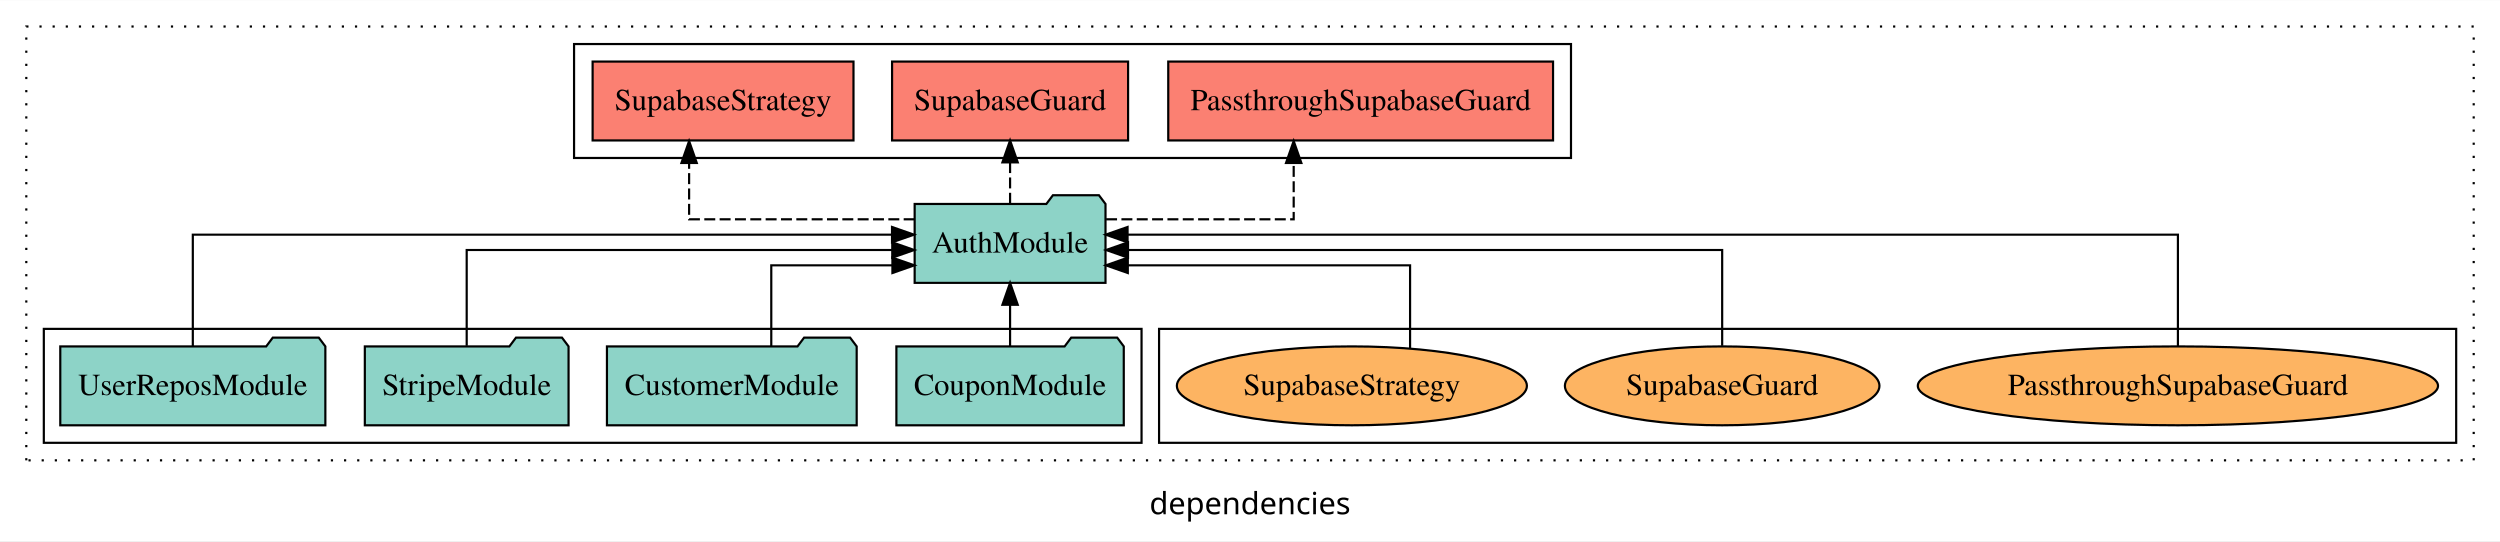
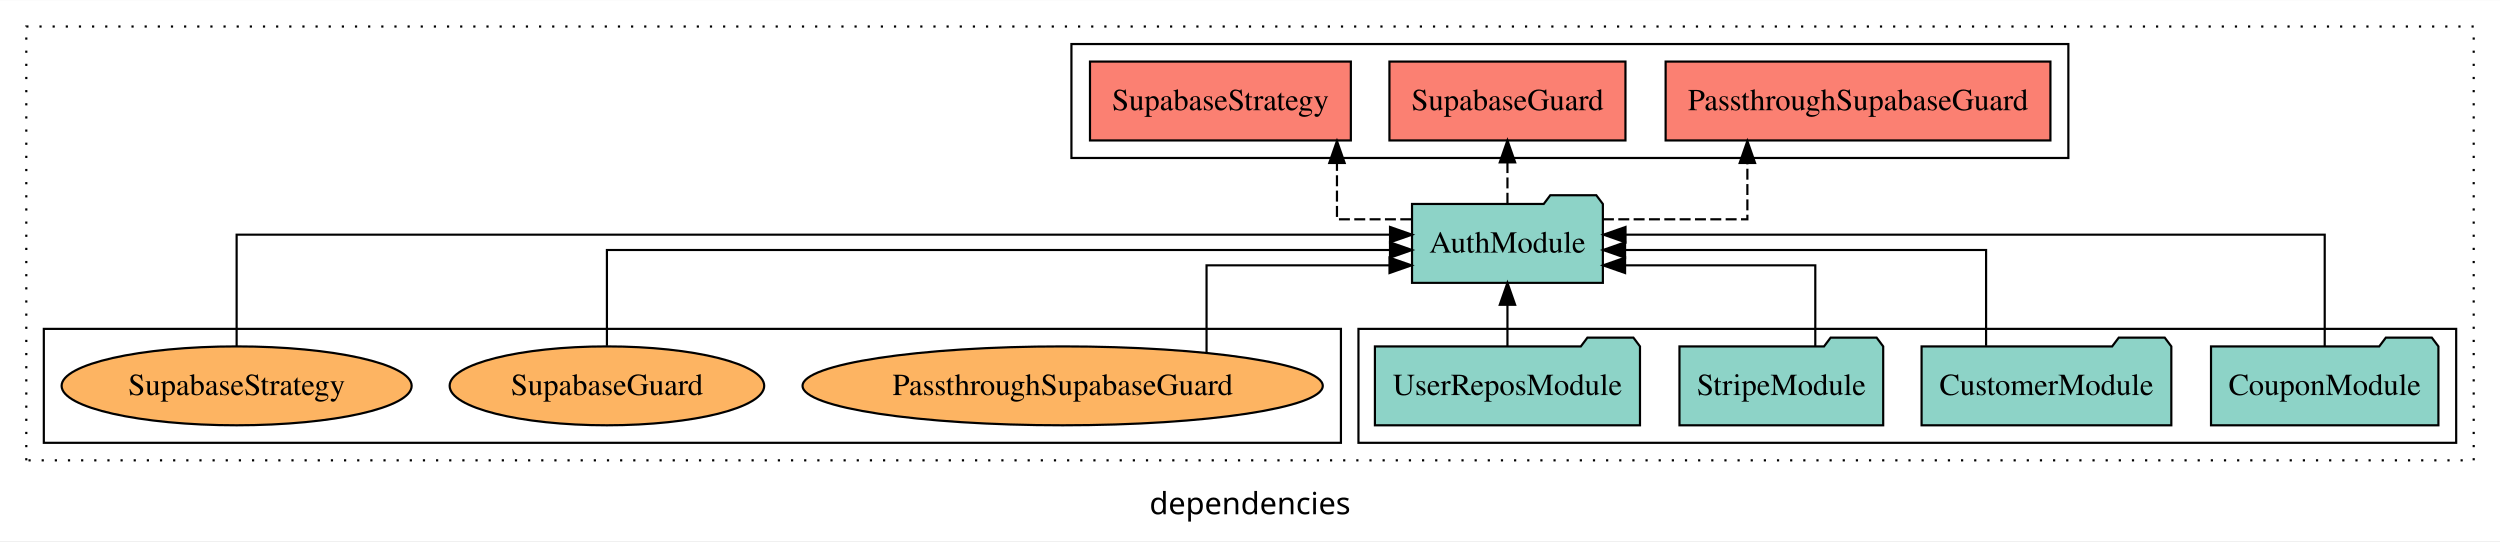
<svg xmlns="http://www.w3.org/2000/svg" width="1141pt" height="247pt" viewBox="0.00 0.00 1141.00 246.80">
  <g id="graph0" class="graph" transform="scale(1 1) rotate(0) translate(4 242.8)">
    <polygon fill="white" stroke="transparent" points="-4,4 -4,-242.8 1137,-242.8 1137,4 -4,4" />
    <text text-anchor="middle" x="566.5" y="-8.2" font-family="sans-serif" font-size="14.00">dependencies</text>
    <g id="clust1" class="cluster">
      <polygon fill="none" stroke="black" stroke-dasharray="1,5" points="8,-32.8 8,-230.8 1125,-230.8 1125,-32.8 8,-32.8" />
    </g>
+     <g id="clust3" class="cluster">
+       <polygon fill="none" stroke="black" points="616,-40.8 616,-92.8 1117,-92.8 1117,-40.8 616,-40.8" />
+     </g>
    <g id="clust6" class="cluster">
-       <polygon fill="none" stroke="black" points="525,-40.8 525,-92.8 1117,-92.8 1117,-40.8 525,-40.8" />
-     </g>
-     <g id="clust3" class="cluster">
-       <polygon fill="none" stroke="black" points="16,-40.8 16,-92.8 517,-92.8 517,-40.8 16,-40.8" />
+       <polygon fill="none" stroke="black" points="16,-40.8 16,-92.8 608,-92.8 608,-40.8 16,-40.8" />
    </g>
    <g id="clust4" class="cluster">
-       <polygon fill="none" stroke="black" points="258,-170.8 258,-222.8 713,-222.8 713,-170.8 258,-170.8" />
+       <polygon fill="none" stroke="black" points="485,-170.8 485,-222.8 940,-222.8 940,-170.8 485,-170.8" />
    </g>
    <g id="node1" class="node">
-       <polygon fill="#8dd3c7" stroke="black" points="508.89,-84.8 505.89,-88.8 484.89,-88.8 481.89,-84.8 405.11,-84.8 405.11,-48.8 508.89,-48.8 508.89,-84.8" />
-       <text text-anchor="middle" x="457" y="-62.6" font-family="Times,serif" font-size="14.00">CouponModule</text>
+       <polygon fill="#8dd3c7" stroke="black" points="1108.89,-84.8 1105.89,-88.8 1084.89,-88.8 1081.89,-84.8 1005.11,-84.8 1005.11,-48.8 1108.89,-48.8 1108.89,-84.8" />
+       <text text-anchor="middle" x="1057" y="-62.6" font-family="Times,serif" font-size="14.00">CouponModule</text>
    </g>
    <g id="node5" class="node">
-       <polygon fill="#8dd3c7" stroke="black" points="500.55,-149.8 497.55,-153.8 476.55,-153.8 473.55,-149.8 413.45,-149.8 413.45,-113.8 500.55,-113.8 500.55,-149.8" />
-       <text text-anchor="middle" x="457" y="-127.6" font-family="Times,serif" font-size="14.00">AuthModule</text>
+       <polygon fill="#8dd3c7" stroke="black" points="727.55,-149.8 724.55,-153.8 703.55,-153.8 700.55,-149.8 640.45,-149.8 640.45,-113.8 727.55,-113.8 727.55,-149.8" />
+       <text text-anchor="middle" x="684" y="-127.6" font-family="Times,serif" font-size="14.00">AuthModule</text>
    </g>
    <g id="edge1" class="edge">
-       <path fill="none" stroke="black" d="M457,-84.91C457,-84.91 457,-103.79 457,-103.79" />
-       <polygon fill="black" stroke="black" points="453.5,-103.79 457,-113.79 460.5,-103.79 453.5,-103.79" />
+       <path fill="none" stroke="black" d="M1057,-84.93C1057,-105.37 1057,-135.8 1057,-135.8 1057,-135.8 737.88,-135.8 737.88,-135.8" />
+       <polygon fill="black" stroke="black" points="737.88,-132.3 727.88,-135.8 737.88,-139.3 737.88,-132.3" />
    </g>
    <g id="node2" class="node">
-       <polygon fill="#8dd3c7" stroke="black" points="386.99,-84.8 383.99,-88.8 362.99,-88.8 359.99,-84.8 273.01,-84.8 273.01,-48.8 386.99,-48.8 386.99,-84.8" />
-       <text text-anchor="middle" x="330" y="-62.6" font-family="Times,serif" font-size="14.00">CustomerModule</text>
+       <polygon fill="#8dd3c7" stroke="black" points="986.99,-84.8 983.99,-88.8 962.99,-88.8 959.99,-84.8 873.01,-84.8 873.01,-48.8 986.99,-48.8 986.99,-84.8" />
+       <text text-anchor="middle" x="930" y="-62.6" font-family="Times,serif" font-size="14.00">CustomerModule</text>
    </g>
    <g id="edge2" class="edge">
-       <path fill="none" stroke="black" d="M348.01,-84.81C348.01,-100.85 348.01,-121.8 348.01,-121.8 348.01,-121.8 403.3,-121.8 403.3,-121.8" />
-       <polygon fill="black" stroke="black" points="403.3,-125.3 413.3,-121.8 403.3,-118.3 403.3,-125.3" />
+       <path fill="none" stroke="black" d="M902.45,-85.07C902.45,-103.36 902.45,-128.8 902.45,-128.8 902.45,-128.8 737.68,-128.8 737.68,-128.8" />
+       <polygon fill="black" stroke="black" points="737.68,-125.3 727.68,-128.8 737.68,-132.3 737.68,-125.3" />
    </g>
    <g id="node3" class="node">
-       <polygon fill="#8dd3c7" stroke="black" points="255.49,-84.8 252.49,-88.8 231.49,-88.8 228.49,-84.8 162.51,-84.8 162.51,-48.8 255.49,-48.8 255.49,-84.8" />
-       <text text-anchor="middle" x="209" y="-62.6" font-family="Times,serif" font-size="14.00">StripeModule</text>
+       <polygon fill="#8dd3c7" stroke="black" points="855.49,-84.8 852.49,-88.8 831.49,-88.8 828.49,-84.8 762.51,-84.8 762.51,-48.8 855.49,-48.8 855.49,-84.8" />
+       <text text-anchor="middle" x="809" y="-62.6" font-family="Times,serif" font-size="14.00">StripeModule</text>
    </g>
    <g id="edge3" class="edge">
-       <path fill="none" stroke="black" d="M209,-85.07C209,-103.36 209,-128.8 209,-128.8 209,-128.8 403.23,-128.8 403.23,-128.8" />
-       <polygon fill="black" stroke="black" points="403.23,-132.3 413.23,-128.8 403.23,-125.3 403.23,-132.3" />
+       <path fill="none" stroke="black" d="M824.5,-84.81C824.5,-100.85 824.5,-121.8 824.5,-121.8 824.5,-121.8 737.68,-121.8 737.68,-121.8" />
+       <polygon fill="black" stroke="black" points="737.68,-118.3 727.68,-121.8 737.68,-125.3 737.68,-118.3" />
    </g>
    <g id="node4" class="node">
-       <polygon fill="#8dd3c7" stroke="black" points="144.49,-84.8 141.49,-88.8 120.49,-88.8 117.49,-84.8 23.51,-84.8 23.51,-48.8 144.49,-48.8 144.49,-84.8" />
-       <text text-anchor="middle" x="84" y="-62.6" font-family="Times,serif" font-size="14.00">UserReposModule</text>
+       <polygon fill="#8dd3c7" stroke="black" points="744.49,-84.8 741.49,-88.8 720.49,-88.8 717.49,-84.8 623.51,-84.8 623.51,-48.8 744.49,-48.8 744.49,-84.8" />
+       <text text-anchor="middle" x="684" y="-62.6" font-family="Times,serif" font-size="14.00">UserReposModule</text>
    </g>
    <g id="edge4" class="edge">
-       <path fill="none" stroke="black" d="M84,-84.93C84,-105.37 84,-135.8 84,-135.8 84,-135.8 403.12,-135.8 403.12,-135.8" />
-       <polygon fill="black" stroke="black" points="403.12,-139.3 413.12,-135.8 403.12,-132.3 403.12,-139.3" />
+       <path fill="none" stroke="black" d="M684,-84.91C684,-84.91 684,-103.79 684,-103.79" />
+       <polygon fill="black" stroke="black" points="680.5,-103.79 684,-113.79 687.5,-103.79 680.5,-103.79" />
    </g>
    <g id="node6" class="node">
-       <polygon fill="#fb8072" stroke="black" points="704.81,-214.8 529.19,-214.8 529.19,-178.8 704.81,-178.8 704.81,-214.8" />
-       <text text-anchor="middle" x="617" y="-192.6" font-family="Times,serif" font-size="14.00">PassthroughSupabaseGuard </text>
+       <polygon fill="#fb8072" stroke="black" points="931.81,-214.8 756.19,-214.8 756.19,-178.8 931.81,-178.8 931.81,-214.8" />
+       <text text-anchor="middle" x="844" y="-192.6" font-family="Times,serif" font-size="14.00">PassthroughSupabaseGuard </text>
    </g>
    <g id="edge5" class="edge">
-       <path fill="none" stroke="black" stroke-dasharray="5,2" d="M500.82,-142.8C538.37,-142.8 586.44,-142.8 586.44,-142.8 586.44,-142.8 586.44,-168.52 586.44,-168.52" />
-       <polygon fill="black" stroke="black" points="582.94,-168.52 586.44,-178.52 589.94,-168.52 582.94,-168.52" />
+       <path fill="none" stroke="black" stroke-dasharray="5,2" d="M727.59,-142.8C758.13,-142.8 793.5,-142.8 793.5,-142.8 793.5,-142.8 793.5,-168.52 793.5,-168.52" />
+       <polygon fill="black" stroke="black" points="790,-168.52 793.5,-178.52 797,-168.52 790,-168.52" />
    </g>
    <g id="node7" class="node">
-       <polygon fill="#fb8072" stroke="black" points="510.86,-214.8 403.14,-214.8 403.14,-178.8 510.86,-178.8 510.86,-214.8" />
-       <text text-anchor="middle" x="457" y="-192.6" font-family="Times,serif" font-size="14.00">SupabaseGuard </text>
+       <polygon fill="#fb8072" stroke="black" points="737.86,-214.8 630.14,-214.8 630.14,-178.8 737.86,-178.8 737.86,-214.8" />
+       <text text-anchor="middle" x="684" y="-192.6" font-family="Times,serif" font-size="14.00">SupabaseGuard </text>
    </g>
    <g id="edge6" class="edge">
-       <path fill="none" stroke="black" stroke-dasharray="5,2" d="M457,-149.91C457,-149.91 457,-168.79 457,-168.79" />
-       <polygon fill="black" stroke="black" points="453.5,-168.79 457,-178.79 460.5,-168.79 453.5,-168.79" />
+       <path fill="none" stroke="black" stroke-dasharray="5,2" d="M684,-149.91C684,-149.91 684,-168.79 684,-168.79" />
+       <polygon fill="black" stroke="black" points="680.5,-168.79 684,-178.79 687.5,-168.79 680.5,-168.79" />
    </g>
    <g id="node8" class="node">
-       <polygon fill="#fb8072" stroke="black" points="385.53,-214.8 266.47,-214.8 266.47,-178.8 385.53,-178.8 385.53,-214.8" />
-       <text text-anchor="middle" x="326" y="-192.6" font-family="Times,serif" font-size="14.00">SupabaseStrategy </text>
+       <polygon fill="#fb8072" stroke="black" points="612.53,-214.8 493.47,-214.8 493.47,-178.8 612.53,-178.8 612.53,-214.8" />
+       <text text-anchor="middle" x="553" y="-192.6" font-family="Times,serif" font-size="14.00">SupabaseStrategy </text>
    </g>
    <g id="edge7" class="edge">
-       <path fill="none" stroke="black" stroke-dasharray="5,2" d="M413.44,-142.8C370.26,-142.8 310.51,-142.8 310.51,-142.8 310.51,-142.8 310.51,-168.52 310.51,-168.52" />
-       <polygon fill="black" stroke="black" points="307.01,-168.52 310.51,-178.52 314.01,-168.52 307.01,-168.52" />
+       <path fill="none" stroke="black" stroke-dasharray="5,2" d="M640.09,-142.8C622.44,-142.8 606.19,-142.8 606.19,-142.8 606.19,-142.8 606.19,-168.52 606.19,-168.52" />
+       <polygon fill="black" stroke="black" points="602.69,-168.52 606.19,-178.52 609.69,-168.52 602.69,-168.52" />
    </g>
    <g id="node9" class="node">
-       <ellipse fill="#fdb462" stroke="black" cx="990" cy="-66.8" rx="118.71" ry="18" />
-       <text text-anchor="middle" x="990" y="-62.6" font-family="Times,serif" font-size="14.00">PassthroughSupabaseGuard</text>
+       <ellipse fill="#fdb462" stroke="black" cx="481" cy="-66.8" rx="118.71" ry="18" />
+       <text text-anchor="middle" x="481" y="-62.6" font-family="Times,serif" font-size="14.00">PassthroughSupabaseGuard</text>
    </g>
    <g id="edge8" class="edge">
-       <path fill="none" stroke="black" d="M990,-84.93C990,-105.37 990,-135.8 990,-135.8 990,-135.8 510.62,-135.8 510.62,-135.8" />
-       <polygon fill="black" stroke="black" points="510.62,-132.3 500.62,-135.8 510.62,-139.3 510.62,-132.3" />
+       <path fill="none" stroke="black" d="M546.67,-81.83C546.67,-98.11 546.67,-121.8 546.67,-121.8 546.67,-121.8 630.17,-121.8 630.17,-121.8" />
+       <polygon fill="black" stroke="black" points="630.17,-125.3 640.17,-121.8 630.17,-118.3 630.17,-125.3" />
    </g>
    <g id="node10" class="node">
-       <ellipse fill="#fdb462" stroke="black" cx="782" cy="-66.8" rx="71.78" ry="18" />
-       <text text-anchor="middle" x="782" y="-62.6" font-family="Times,serif" font-size="14.00">SupabaseGuard</text>
+       <ellipse fill="#fdb462" stroke="black" cx="273" cy="-66.8" rx="71.78" ry="18" />
+       <text text-anchor="middle" x="273" y="-62.6" font-family="Times,serif" font-size="14.00">SupabaseGuard</text>
    </g>
    <g id="edge9" class="edge">
-       <path fill="none" stroke="black" d="M782,-85.07C782,-103.36 782,-128.8 782,-128.8 782,-128.8 510.83,-128.8 510.83,-128.8" />
-       <polygon fill="black" stroke="black" points="510.83,-125.3 500.83,-128.8 510.83,-132.3 510.83,-125.3" />
+       <path fill="none" stroke="black" d="M273,-85.07C273,-103.36 273,-128.8 273,-128.8 273,-128.8 630.4,-128.8 630.4,-128.8" />
+       <polygon fill="black" stroke="black" points="630.4,-132.3 640.4,-128.8 630.4,-125.3 630.4,-132.3" />
    </g>
    <g id="node11" class="node">
-       <ellipse fill="#fdb462" stroke="black" cx="613" cy="-66.8" rx="79.88" ry="18" />
-       <text text-anchor="middle" x="613" y="-62.6" font-family="Times,serif" font-size="14.00">SupabaseStrategy</text>
+       <ellipse fill="#fdb462" stroke="black" cx="104" cy="-66.8" rx="79.88" ry="18" />
+       <text text-anchor="middle" x="104" y="-62.6" font-family="Times,serif" font-size="14.00">SupabaseStrategy</text>
    </g>
    <g id="edge10" class="edge">
-       <path fill="none" stroke="black" d="M639.56,-83.9C639.56,-100.05 639.56,-121.8 639.56,-121.8 639.56,-121.8 510.73,-121.8 510.73,-121.8" />
-       <polygon fill="black" stroke="black" points="510.73,-118.3 500.73,-121.8 510.73,-125.3 510.73,-118.3" />
+       <path fill="none" stroke="black" d="M104,-84.93C104,-105.37 104,-135.8 104,-135.8 104,-135.8 630.41,-135.8 630.41,-135.8" />
+       <polygon fill="black" stroke="black" points="630.41,-139.3 640.41,-135.8 630.41,-132.3 630.41,-139.3" />
    </g>
  </g>
</svg>
